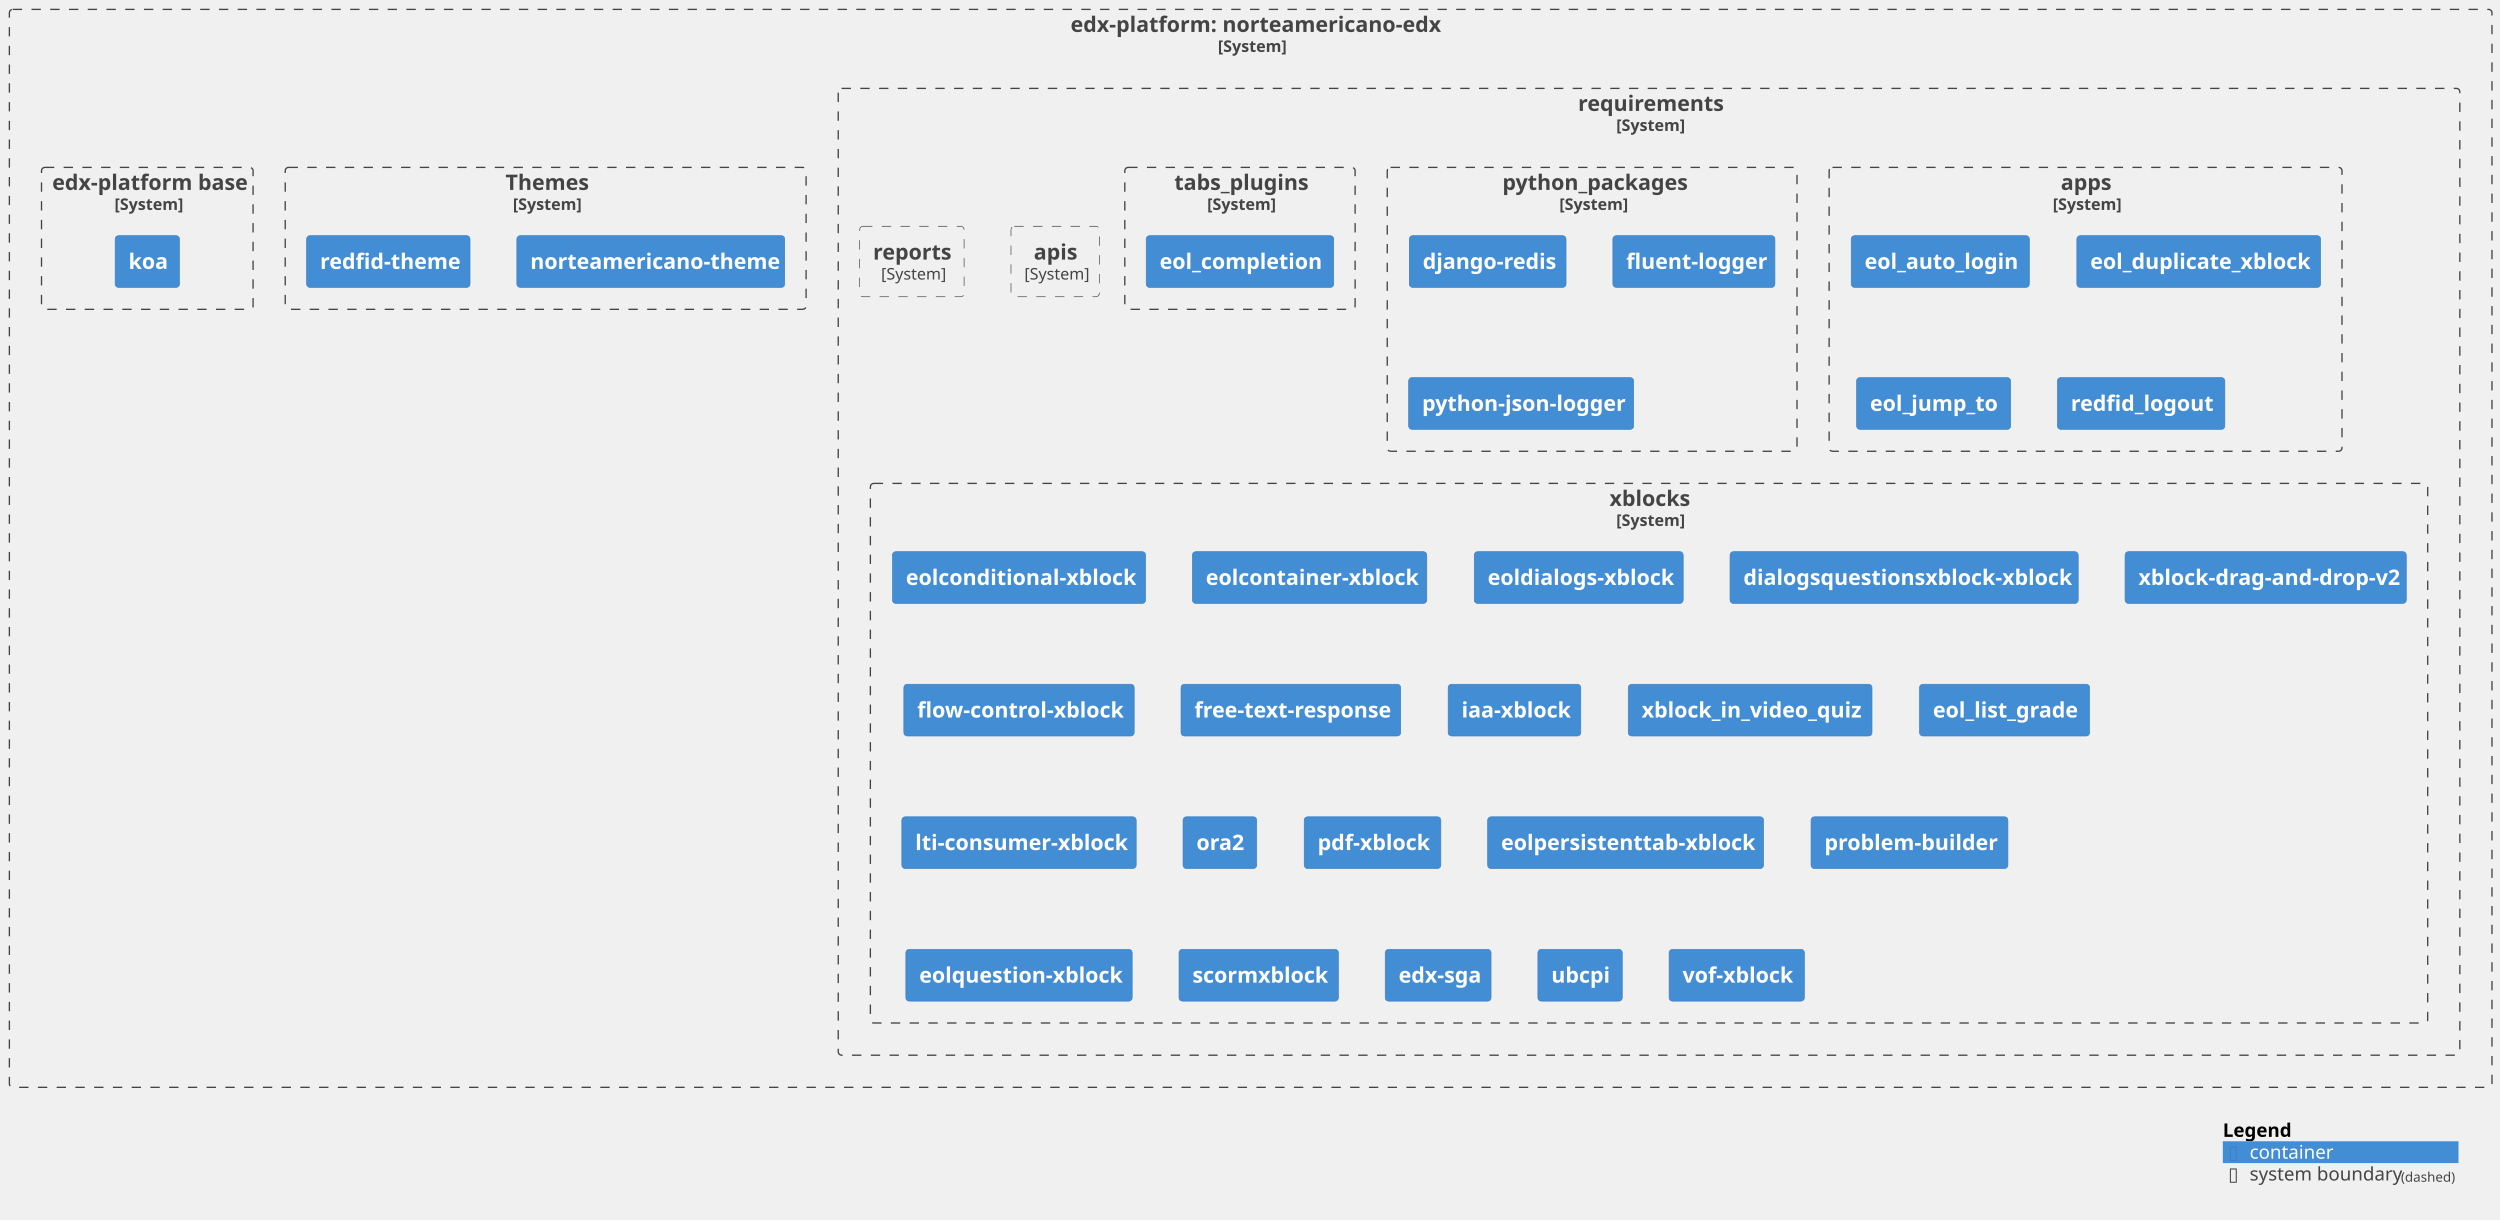
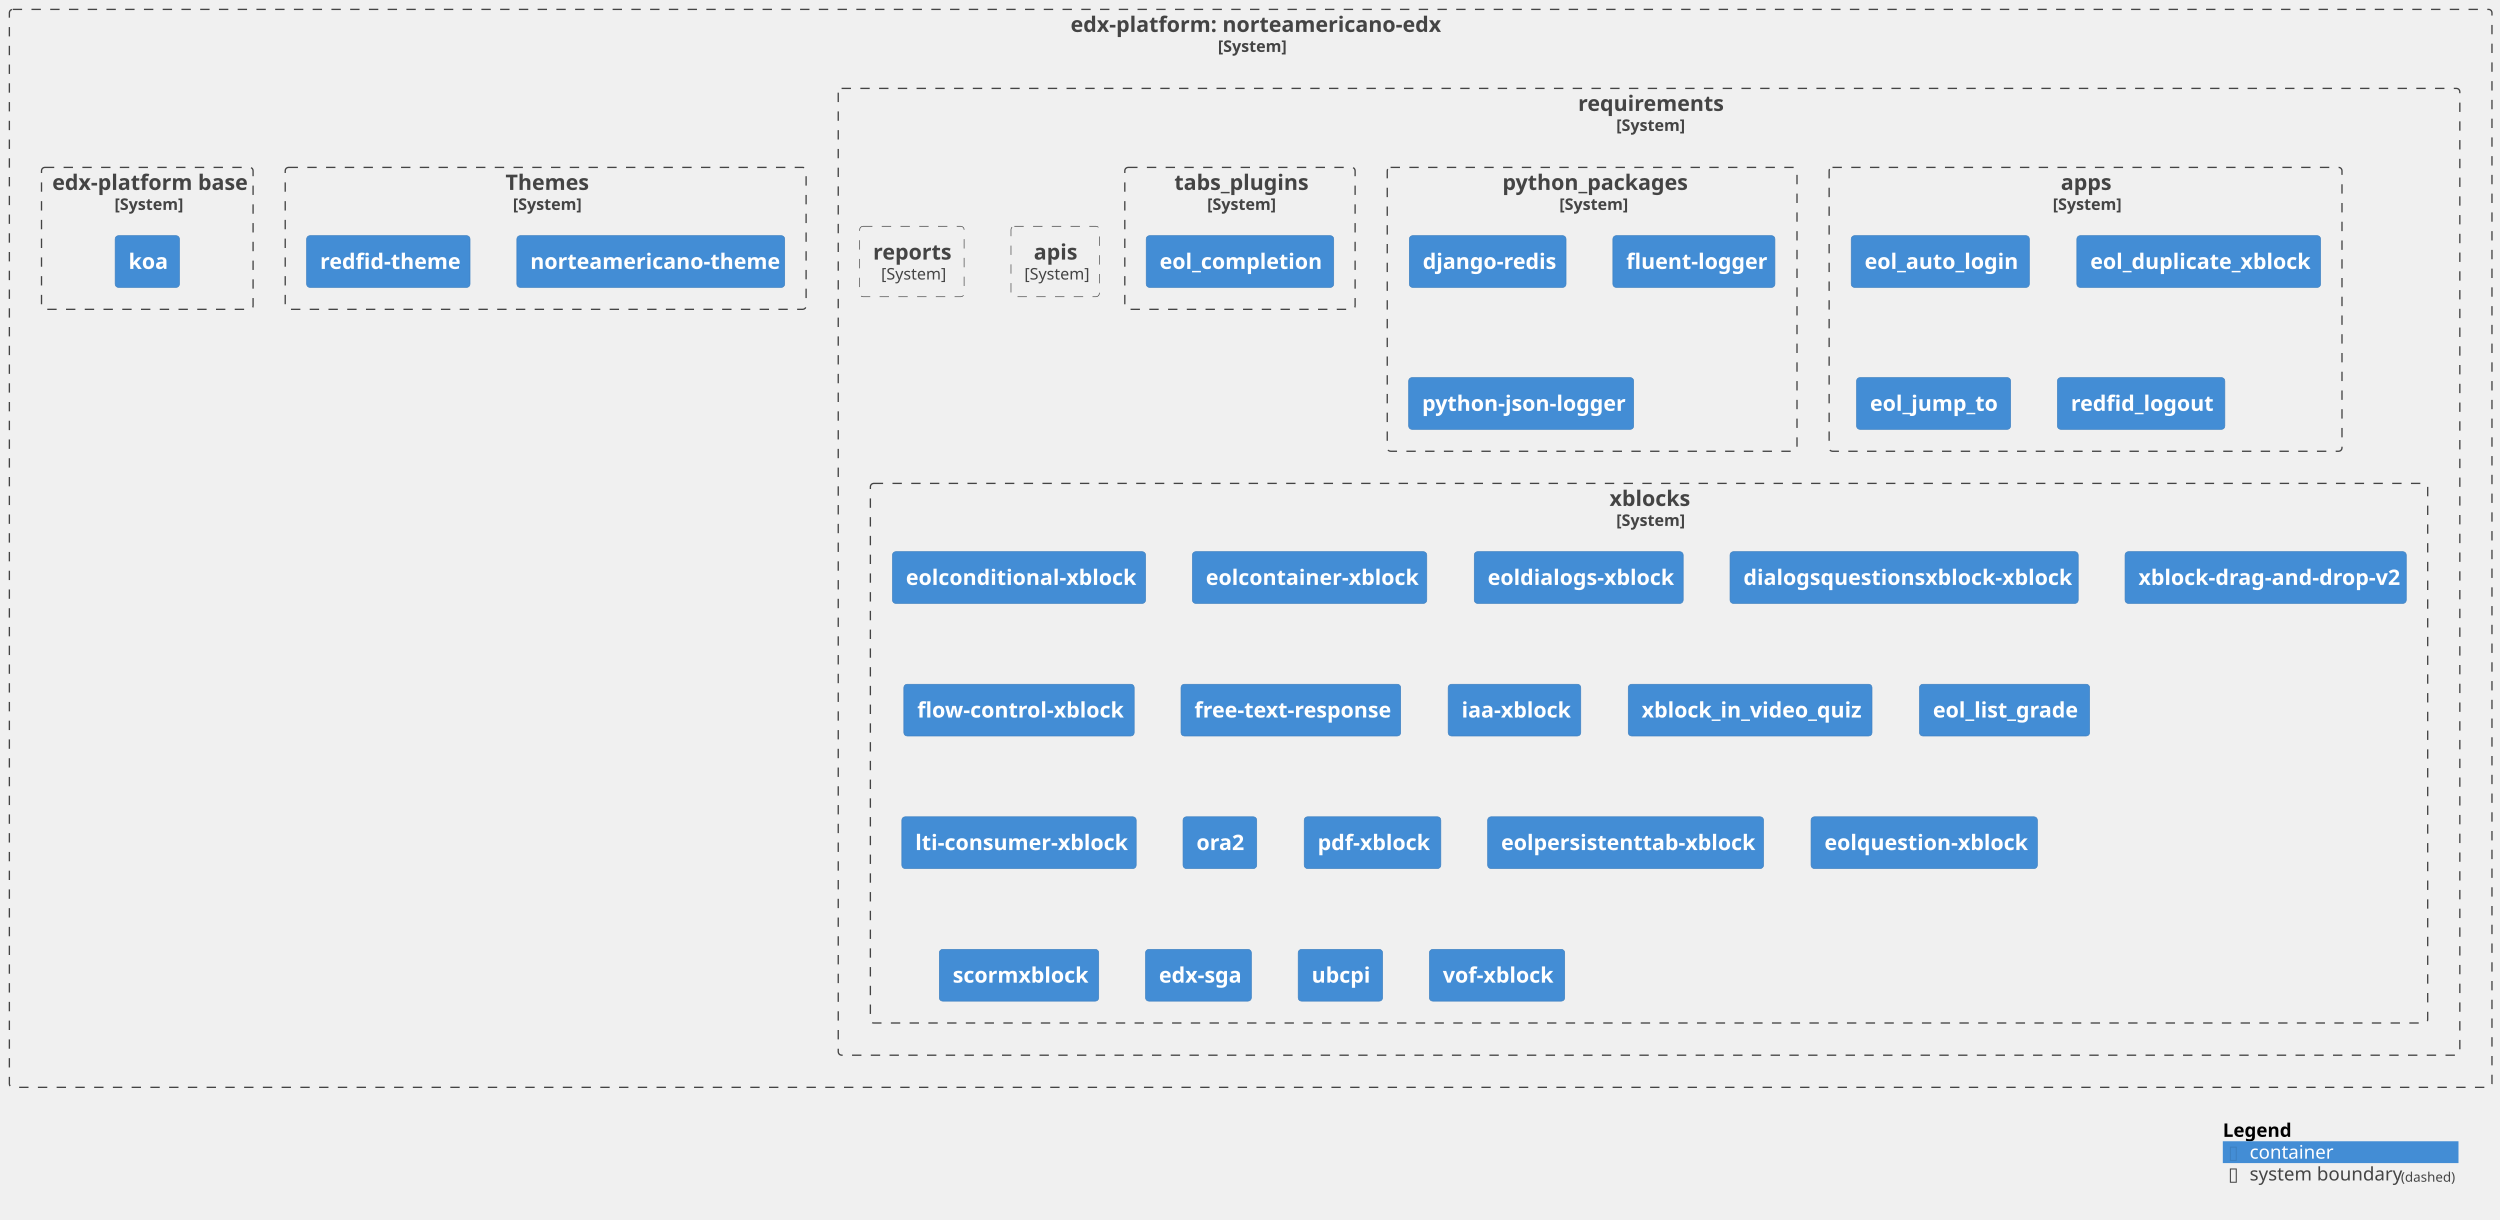
<svg xmlns="http://www.w3.org/2000/svg" xmlns:xlink="http://www.w3.org/1999/xlink" contentStyleType="text/css" height="911px" preserveAspectRatio="none" style="width:1867px;height:911px;background:#FFFFFF;" version="1.1" viewBox="0 0 1867 911" width="1867px" zoomAndPan="magnify">
  <defs />
  <g>
    <g id="cluster_c1">
      <a href="https://github.com/eol-virtuallabx/norteamericano-edx" target="foo" title="https://github.com/eol-virtuallabx/norteamericano-edx" xlink:actuate="onRequest" xlink:href="https://github.com/eol-virtuallabx/norteamericano-edx" xlink:show="new" xlink:title="https://github.com/eol-virtuallabx/norteamericano-edx" xlink:type="simple">
        <rect fill="none" height="805" rx="2.5" ry="2.5" style="stroke:#444444;stroke-width:1.0;stroke-dasharray:7.0,7.0;" width="1854" x="7" y="7" />
        <text fill="#444444" font-family="sans-serif" font-size="16" font-weight="bold" lengthAdjust="spacing" textLength="269" x="799.5" y="23.852">edx-platform: norteamericano-edx</text>
        <text fill="#444444" font-family="sans-serif" font-size="12" font-weight="bold" lengthAdjust="spacing" textLength="49" x="909.5" y="38.764">[System]</text>
      </a>
    </g>
    <g id="cluster_c2">
      <a href="https://github.com/eol-virtuallabx/norteamericano-edx/blob/master/requirements/" target="foo" title="https://github.com/eol-virtuallabx/norteamericano-edx/blob/master/requirements/" xlink:actuate="onRequest" xlink:href="https://github.com/eol-virtuallabx/norteamericano-edx/blob/master/requirements/" xlink:show="new" xlink:title="https://github.com/eol-virtuallabx/norteamericano-edx/blob/master/requirements/" xlink:type="simple">
        <rect fill="none" height="722" rx="2.5" ry="2.5" style="stroke:#444444;stroke-width:1.0;stroke-dasharray:7.0,7.0;" width="1211" x="626" y="66" />
        <text fill="#444444" font-family="sans-serif" font-size="16" font-weight="bold" lengthAdjust="spacing" textLength="106" x="1178.5" y="82.852">requirements</text>
        <text fill="#444444" font-family="sans-serif" font-size="12" font-weight="bold" lengthAdjust="spacing" textLength="49" x="1207" y="97.764">[System]</text>
      </a>
    </g>
    <g id="cluster_apps">
      <a href="https://github.com/eol-virtuallabx/norteamericano-edx/blob/master/requirements/apps.txt" target="foo" title="https://github.com/eol-virtuallabx/norteamericano-edx/blob/master/requirements/apps.txt" xlink:actuate="onRequest" xlink:href="https://github.com/eol-virtuallabx/norteamericano-edx/blob/master/requirements/apps.txt" xlink:show="new" xlink:title="https://github.com/eol-virtuallabx/norteamericano-edx/blob/master/requirements/apps.txt" xlink:type="simple">
        <rect fill="none" height="212" rx="2.5" ry="2.5" style="stroke:#444444;stroke-width:1.0;stroke-dasharray:7.0,7.0;" width="383" x="1366" y="125" />
        <text fill="#444444" font-family="sans-serif" font-size="16" font-weight="bold" lengthAdjust="spacing" textLength="37" x="1539" y="141.852">apps</text>
        <text fill="#444444" font-family="sans-serif" font-size="12" font-weight="bold" lengthAdjust="spacing" textLength="49" x="1533" y="156.764">[System]</text>
      </a>
    </g>
    <g id="cluster_python_packages">
      <a href="https://github.com/eol-virtuallabx/norteamericano-edx/blob/master/requirements/python_packages.txt" target="foo" title="https://github.com/eol-virtuallabx/norteamericano-edx/blob/master/requirements/python_packages.txt" xlink:actuate="onRequest" xlink:href="https://github.com/eol-virtuallabx/norteamericano-edx/blob/master/requirements/python_packages.txt" xlink:show="new" xlink:title="https://github.com/eol-virtuallabx/norteamericano-edx/blob/master/requirements/python_packages.txt" xlink:type="simple">
        <rect fill="none" height="212" rx="2.5" ry="2.5" style="stroke:#444444;stroke-width:1.0;stroke-dasharray:7.0,7.0;" width="306" x="1036" y="125" />
        <text fill="#444444" font-family="sans-serif" font-size="16" font-weight="bold" lengthAdjust="spacing" textLength="134" x="1122" y="141.852">python_packages</text>
        <text fill="#444444" font-family="sans-serif" font-size="12" font-weight="bold" lengthAdjust="spacing" textLength="49" x="1164.5" y="156.764">[System]</text>
      </a>
    </g>
    <g id="cluster_tabs_plugins">
      <a href="https://github.com/eol-virtuallabx/norteamericano-edx/blob/master/requirements/tabs_plugins.txt" target="foo" title="https://github.com/eol-virtuallabx/norteamericano-edx/blob/master/requirements/tabs_plugins.txt" xlink:actuate="onRequest" xlink:href="https://github.com/eol-virtuallabx/norteamericano-edx/blob/master/requirements/tabs_plugins.txt" xlink:show="new" xlink:title="https://github.com/eol-virtuallabx/norteamericano-edx/blob/master/requirements/tabs_plugins.txt" xlink:type="simple">
        <rect fill="none" height="106" rx="2.5" ry="2.5" style="stroke:#444444;stroke-width:1.0;stroke-dasharray:7.0,7.0;" width="172" x="840" y="125" />
        <text fill="#444444" font-family="sans-serif" font-size="16" font-weight="bold" lengthAdjust="spacing" textLength="98" x="877" y="141.852">tabs_plugins</text>
        <text fill="#444444" font-family="sans-serif" font-size="12" font-weight="bold" lengthAdjust="spacing" textLength="49" x="901.5" y="156.764">[System]</text>
      </a>
    </g>
    <g id="cluster_xblocks">
      <a href="https://github.com/eol-virtuallabx/norteamericano-edx/blob/master/requirements/xblocks.txt" target="foo" title="https://github.com/eol-virtuallabx/norteamericano-edx/blob/master/requirements/xblocks.txt" xlink:actuate="onRequest" xlink:href="https://github.com/eol-virtuallabx/norteamericano-edx/blob/master/requirements/xblocks.txt" xlink:show="new" xlink:title="https://github.com/eol-virtuallabx/norteamericano-edx/blob/master/requirements/xblocks.txt" xlink:type="simple">
        <rect fill="none" height="403" rx="2.5" ry="2.5" style="stroke:#444444;stroke-width:1.0;stroke-dasharray:7.0,7.0;" width="1163" x="650" y="361" />
        <text fill="#444444" font-family="sans-serif" font-size="16" font-weight="bold" lengthAdjust="spacing" textLength="59" x="1202" y="377.852">xblocks</text>
        <text fill="#444444" font-family="sans-serif" font-size="12" font-weight="bold" lengthAdjust="spacing" textLength="49" x="1207" y="392.764">[System]</text>
      </a>
    </g>
    <g id="cluster_theme">
      <a href="https://github.com/eol-virtuallabx/norteamericano-edx/blob/master/themes/" target="foo" title="https://github.com/eol-virtuallabx/norteamericano-edx/blob/master/themes/" xlink:actuate="onRequest" xlink:href="https://github.com/eol-virtuallabx/norteamericano-edx/blob/master/themes/" xlink:show="new" xlink:title="https://github.com/eol-virtuallabx/norteamericano-edx/blob/master/themes/" xlink:type="simple">
        <rect fill="none" height="106" rx="2.5" ry="2.5" style="stroke:#444444;stroke-width:1.0;stroke-dasharray:7.0,7.0;" width="389" x="213" y="125" />
        <text fill="#444444" font-family="sans-serif" font-size="16" font-weight="bold" lengthAdjust="spacing" textLength="60" x="377.5" y="141.852">Themes</text>
        <text fill="#444444" font-family="sans-serif" font-size="12" font-weight="bold" lengthAdjust="spacing" textLength="49" x="383" y="156.764">[System]</text>
      </a>
    </g>
    <g id="cluster_dockerfile">
      <a href="https://github.com/eol-virtuallabx/norteamericano-edx/blob/master/Dockerfile" target="foo" title="https://github.com/eol-virtuallabx/norteamericano-edx/blob/master/Dockerfile" xlink:actuate="onRequest" xlink:href="https://github.com/eol-virtuallabx/norteamericano-edx/blob/master/Dockerfile" xlink:show="new" xlink:title="https://github.com/eol-virtuallabx/norteamericano-edx/blob/master/Dockerfile" xlink:type="simple">
        <rect fill="none" height="106" rx="2.5" ry="2.5" style="stroke:#444444;stroke-width:1.0;stroke-dasharray:7.0,7.0;" width="158" x="31" y="125" />
        <text fill="#444444" font-family="sans-serif" font-size="16" font-weight="bold" lengthAdjust="spacing" textLength="142" x="39" y="141.852">edx-platform base</text>
        <text fill="#444444" font-family="sans-serif" font-size="12" font-weight="bold" lengthAdjust="spacing" textLength="49" x="85.5" y="156.764">[System]</text>
      </a>
    </g>
    <g id="elem_apis">
      <a href="https://github.com/eol-virtuallabx/norteamericano-edx/blob/master/requirements/apis.txt" target="foo" title="https://github.com/eol-virtuallabx/norteamericano-edx/blob/master/requirements/apis.txt" xlink:actuate="onRequest" xlink:href="https://github.com/eol-virtuallabx/norteamericano-edx/blob/master/requirements/apis.txt" xlink:show="new" xlink:title="https://github.com/eol-virtuallabx/norteamericano-edx/blob/master/requirements/apis.txt" xlink:type="simple">
        <rect fill="none" height="52.594" rx="2.5" ry="2.5" style="stroke:#444444;stroke-width:0.5;stroke-dasharray:7.0,7.0;" width="66" x="755" y="169" />
        <text fill="#444444" font-family="sans-serif" font-size="16" font-weight="bold" lengthAdjust="spacing" textLength="32" x="772" y="193.852">apis</text>
        <text fill="#444444" font-family="sans-serif" font-size="12" lengthAdjust="spacing" textLength="46" x="765" y="208.764">[System]</text>
      </a>
    </g>
    <g id="elem_apps1">
      <a href="https://github.com/eol-uchile/eol_auto_login" target="foo" title="https://github.com/eol-uchile/eol_auto_login" xlink:actuate="onRequest" xlink:href="https://github.com/eol-uchile/eol_auto_login" xlink:show="new" xlink:title="https://github.com/eol-uchile/eol_auto_login" xlink:type="simple">
        <rect fill="#438DD5" height="38.625" rx="2.5" ry="2.5" style="stroke:#3C7FC0;stroke-width:0.5;" width="133" x="1382.5" y="176" />
        <text fill="#FFFFFF" font-family="sans-serif" font-size="16" font-weight="bold" lengthAdjust="spacing" textLength="113" x="1392.5" y="200.852">eol_auto_login</text>
      </a>
    </g>
    <g id="elem_apps2">
      <a href="https://github.com/eol-uchile/eol_duplicate_xblock" target="foo" title="https://github.com/eol-uchile/eol_duplicate_xblock" xlink:actuate="onRequest" xlink:href="https://github.com/eol-uchile/eol_duplicate_xblock" xlink:show="new" xlink:title="https://github.com/eol-uchile/eol_duplicate_xblock" xlink:type="simple">
        <rect fill="#438DD5" height="38.625" rx="2.5" ry="2.5" style="stroke:#3C7FC0;stroke-width:0.5;" width="182" x="1551" y="176" />
        <text fill="#FFFFFF" font-family="sans-serif" font-size="16" font-weight="bold" lengthAdjust="spacing" textLength="162" x="1561" y="200.852">eol_duplicate_xblock</text>
      </a>
    </g>
    <g id="elem_apps3">
      <a href="https://github.com/eol-uchile/eol_jump_to" target="foo" title="https://github.com/eol-uchile/eol_jump_to" xlink:actuate="onRequest" xlink:href="https://github.com/eol-uchile/eol_jump_to" xlink:show="new" xlink:title="https://github.com/eol-uchile/eol_jump_to" xlink:type="simple">
        <rect fill="#438DD5" height="38.625" rx="2.5" ry="2.5" style="stroke:#3C7FC0;stroke-width:0.5;" width="115" x="1386.5" y="282" />
        <text fill="#FFFFFF" font-family="sans-serif" font-size="16" font-weight="bold" lengthAdjust="spacing" textLength="95" x="1396.5" y="306.852">eol_jump_to</text>
      </a>
    </g>
    <g id="elem_apps4">
      <a href="https://github.com/eol-uchile/redfid_logout" target="foo" title="https://github.com/eol-uchile/redfid_logout" xlink:actuate="onRequest" xlink:href="https://github.com/eol-uchile/redfid_logout" xlink:show="new" xlink:title="https://github.com/eol-uchile/redfid_logout" xlink:type="simple">
        <rect fill="#438DD5" height="38.625" rx="2.5" ry="2.5" style="stroke:#3C7FC0;stroke-width:0.5;" width="125" x="1536.5" y="282" />
        <text fill="#FFFFFF" font-family="sans-serif" font-size="16" font-weight="bold" lengthAdjust="spacing" textLength="105" x="1546.5" y="306.852">redfid_logout</text>
      </a>
    </g>
    <g id="elem_python_packages1">
      <rect fill="#438DD5" height="38.625" rx="2.5" ry="2.5" style="stroke:#3C7FC0;stroke-width:0.5;" width="117" x="1052.5" y="176" />
      <text fill="#FFFFFF" font-family="sans-serif" font-size="16" font-weight="bold" lengthAdjust="spacing" textLength="97" x="1062.5" y="200.852">django-redis</text>
    </g>
    <g id="elem_python_packages2">
      <rect fill="#438DD5" height="38.625" rx="2.5" ry="2.5" style="stroke:#3C7FC0;stroke-width:0.5;" width="121" x="1204.5" y="176" />
      <text fill="#FFFFFF" font-family="sans-serif" font-size="16" font-weight="bold" lengthAdjust="spacing" textLength="101" x="1214.5" y="200.852">fluent-logger</text>
    </g>
    <g id="elem_python_packages3">
      <rect fill="#438DD5" height="38.625" rx="2.5" ry="2.5" style="stroke:#3C7FC0;stroke-width:0.5;" width="168" x="1052" y="282" />
      <text fill="#FFFFFF" font-family="sans-serif" font-size="16" font-weight="bold" lengthAdjust="spacing" textLength="148" x="1062" y="306.852">python-json-logger</text>
    </g>
    <g id="elem_reports">
      <a href="https://github.com/eol-virtuallabx/norteamericano-edx/blob/master/requirements/reports.txt" target="foo" title="https://github.com/eol-virtuallabx/norteamericano-edx/blob/master/requirements/reports.txt" xlink:actuate="onRequest" xlink:href="https://github.com/eol-virtuallabx/norteamericano-edx/blob/master/requirements/reports.txt" xlink:show="new" xlink:title="https://github.com/eol-virtuallabx/norteamericano-edx/blob/master/requirements/reports.txt" xlink:type="simple">
        <rect fill="none" height="52.594" rx="2.5" ry="2.5" style="stroke:#444444;stroke-width:0.5;stroke-dasharray:7.0,7.0;" width="78" x="642" y="169" />
        <text fill="#444444" font-family="sans-serif" font-size="16" font-weight="bold" lengthAdjust="spacing" textLength="58" x="652" y="193.852">reports</text>
        <text fill="#444444" font-family="sans-serif" font-size="12" lengthAdjust="spacing" textLength="46" x="658" y="208.764">[System]</text>
      </a>
    </g>
    <g id="elem_tabs_plugins1">
      <a href="https://github.com/eol-uchile/eol_completion" target="foo" title="https://github.com/eol-uchile/eol_completion" xlink:actuate="onRequest" xlink:href="https://github.com/eol-uchile/eol_completion" xlink:show="new" xlink:title="https://github.com/eol-uchile/eol_completion" xlink:type="simple">
        <rect fill="#438DD5" height="38.625" rx="2.5" ry="2.5" style="stroke:#3C7FC0;stroke-width:0.5;" width="140" x="856" y="176" />
        <text fill="#FFFFFF" font-family="sans-serif" font-size="16" font-weight="bold" lengthAdjust="spacing" textLength="120" x="866" y="200.852">eol_completion</text>
      </a>
    </g>
    <g id="elem_xblocks1">
      <a href="https://github.com/eol-uchile/eol-conditional-xblock.git" target="foo" title="https://github.com/eol-uchile/eol-conditional-xblock.git" xlink:actuate="onRequest" xlink:href="https://github.com/eol-uchile/eol-conditional-xblock.git" xlink:show="new" xlink:title="https://github.com/eol-uchile/eol-conditional-xblock.git" xlink:type="simple">
        <rect fill="#438DD5" height="38.625" rx="2.5" ry="2.5" style="stroke:#3C7FC0;stroke-width:0.5;" width="189" x="666.5" y="412" />
        <text fill="#FFFFFF" font-family="sans-serif" font-size="16" font-weight="bold" lengthAdjust="spacing" textLength="169" x="676.5" y="436.852">eolconditional-xblock</text>
      </a>
    </g>
    <g id="elem_xblocks2">
      <a href="https://github.com/eol-uchile/eol-container-xblock.git" target="foo" title="https://github.com/eol-uchile/eol-container-xblock.git" xlink:actuate="onRequest" xlink:href="https://github.com/eol-uchile/eol-container-xblock.git" xlink:show="new" xlink:title="https://github.com/eol-uchile/eol-container-xblock.git" xlink:type="simple">
        <rect fill="#438DD5" height="38.625" rx="2.5" ry="2.5" style="stroke:#3C7FC0;stroke-width:0.5;" width="175" x="890.5" y="412" />
        <text fill="#FFFFFF" font-family="sans-serif" font-size="16" font-weight="bold" lengthAdjust="spacing" textLength="155" x="900.5" y="436.852">eolcontainer-xblock</text>
      </a>
    </g>
    <g id="elem_xblocks3">
      <a href="https://github.com/eol-uchile/eol-dialogs-xblock.git" target="foo" title="https://github.com/eol-uchile/eol-dialogs-xblock.git" xlink:actuate="onRequest" xlink:href="https://github.com/eol-uchile/eol-dialogs-xblock.git" xlink:show="new" xlink:title="https://github.com/eol-uchile/eol-dialogs-xblock.git" xlink:type="simple">
        <rect fill="#438DD5" height="38.625" rx="2.5" ry="2.5" style="stroke:#3C7FC0;stroke-width:0.5;" width="156" x="1101" y="412" />
        <text fill="#FFFFFF" font-family="sans-serif" font-size="16" font-weight="bold" lengthAdjust="spacing" textLength="136" x="1111" y="436.852">eoldialogs-xblock</text>
      </a>
    </g>
    <g id="elem_xblocks4">
      <a href="https://github.com/eol-uchile/eol-dialogs-question-xblock" target="foo" title="https://github.com/eol-uchile/eol-dialogs-question-xblock" xlink:actuate="onRequest" xlink:href="https://github.com/eol-uchile/eol-dialogs-question-xblock" xlink:show="new" xlink:title="https://github.com/eol-uchile/eol-dialogs-question-xblock" xlink:type="simple">
        <rect fill="#438DD5" height="38.625" rx="2.5" ry="2.5" style="stroke:#3C7FC0;stroke-width:0.5;" width="260" x="1292" y="412" />
        <text fill="#FFFFFF" font-family="sans-serif" font-size="16" font-weight="bold" lengthAdjust="spacing" textLength="240" x="1302" y="436.852">dialogsquestionsxblock-xblock</text>
      </a>
    </g>
    <g id="elem_xblocks5">
      <a href="https://github.com/eol-uchile/xblock-drag-and-drop-v2" target="foo" title="https://github.com/eol-uchile/xblock-drag-and-drop-v2" xlink:actuate="onRequest" xlink:href="https://github.com/eol-uchile/xblock-drag-and-drop-v2" xlink:show="new" xlink:title="https://github.com/eol-uchile/xblock-drag-and-drop-v2" xlink:type="simple">
        <rect fill="#438DD5" height="38.625" rx="2.5" ry="2.5" style="stroke:#3C7FC0;stroke-width:0.5;" width="210" x="1587" y="412" />
        <text fill="#FFFFFF" font-family="sans-serif" font-size="16" font-weight="bold" lengthAdjust="spacing" textLength="190" x="1597" y="436.852">xblock-drag-and-drop-v2</text>
      </a>
    </g>
    <g id="elem_xblocks6">
      <a href="https://github.com/eol-uchile/flow-control-xblock" target="foo" title="https://github.com/eol-uchile/flow-control-xblock" xlink:actuate="onRequest" xlink:href="https://github.com/eol-uchile/flow-control-xblock" xlink:show="new" xlink:title="https://github.com/eol-uchile/flow-control-xblock" xlink:type="simple">
        <rect fill="#438DD5" height="38.625" rx="2.5" ry="2.5" style="stroke:#3C7FC0;stroke-width:0.5;" width="172" x="675" y="511" />
        <text fill="#FFFFFF" font-family="sans-serif" font-size="16" font-weight="bold" lengthAdjust="spacing" textLength="152" x="685" y="535.852">flow-control-xblock</text>
      </a>
    </g>
    <g id="elem_xblocks7">
      <a href="https://github.com/eol-uchile/free-text-response" target="foo" title="https://github.com/eol-uchile/free-text-response" xlink:actuate="onRequest" xlink:href="https://github.com/eol-uchile/free-text-response" xlink:show="new" xlink:title="https://github.com/eol-uchile/free-text-response" xlink:type="simple">
        <rect fill="#438DD5" height="38.625" rx="2.5" ry="2.5" style="stroke:#3C7FC0;stroke-width:0.5;" width="164" x="882" y="511" />
        <text fill="#FFFFFF" font-family="sans-serif" font-size="16" font-weight="bold" lengthAdjust="spacing" textLength="144" x="892" y="535.852">free-text-response</text>
      </a>
    </g>
    <g id="elem_xblocks8">
      <a href="https://github.com/eol-uchile/iaa-xblock" target="foo" title="https://github.com/eol-uchile/iaa-xblock" xlink:actuate="onRequest" xlink:href="https://github.com/eol-uchile/iaa-xblock" xlink:show="new" xlink:title="https://github.com/eol-uchile/iaa-xblock" xlink:type="simple">
        <rect fill="#438DD5" height="38.625" rx="2.5" ry="2.5" style="stroke:#3C7FC0;stroke-width:0.5;" width="99" x="1081.5" y="511" />
        <text fill="#FFFFFF" font-family="sans-serif" font-size="16" font-weight="bold" lengthAdjust="spacing" textLength="79" x="1091.5" y="535.852">iaa-xblock</text>
      </a>
    </g>
    <g id="elem_xblocks9">
      <a href="https://github.com/eol-uchile/xblock-in-video-quiz" target="foo" title="https://github.com/eol-uchile/xblock-in-video-quiz" xlink:actuate="onRequest" xlink:href="https://github.com/eol-uchile/xblock-in-video-quiz" xlink:show="new" xlink:title="https://github.com/eol-uchile/xblock-in-video-quiz" xlink:type="simple">
        <rect fill="#438DD5" height="38.625" rx="2.5" ry="2.5" style="stroke:#3C7FC0;stroke-width:0.5;" width="182" x="1216" y="511" />
        <text fill="#FFFFFF" font-family="sans-serif" font-size="16" font-weight="bold" lengthAdjust="spacing" textLength="162" x="1226" y="535.852">xblock_in_video_quiz</text>
      </a>
    </g>
    <g id="elem_xblocks10">
      <a href="https://github.com/eol-uchile/eol_list_grade" target="foo" title="https://github.com/eol-uchile/eol_list_grade" xlink:actuate="onRequest" xlink:href="https://github.com/eol-uchile/eol_list_grade" xlink:show="new" xlink:title="https://github.com/eol-uchile/eol_list_grade" xlink:type="simple">
        <rect fill="#438DD5" height="38.625" rx="2.5" ry="2.5" style="stroke:#3C7FC0;stroke-width:0.5;" width="127" x="1433.5" y="511" />
        <text fill="#FFFFFF" font-family="sans-serif" font-size="16" font-weight="bold" lengthAdjust="spacing" textLength="107" x="1443.5" y="535.852">eol_list_grade</text>
      </a>
    </g>
    <g id="elem_xblocks11">
      <a href="https://github.com/eol-uchile/xblock-lti-consumer" target="foo" title="https://github.com/eol-uchile/xblock-lti-consumer" xlink:actuate="onRequest" xlink:href="https://github.com/eol-uchile/xblock-lti-consumer" xlink:show="new" xlink:title="https://github.com/eol-uchile/xblock-lti-consumer" xlink:type="simple">
        <rect fill="#438DD5" height="38.625" rx="2.5" ry="2.5" style="stroke:#3C7FC0;stroke-width:0.5;" width="175" x="673.5" y="610" />
        <text fill="#FFFFFF" font-family="sans-serif" font-size="16" font-weight="bold" lengthAdjust="spacing" textLength="155" x="683.5" y="634.852">lti-consumer-xblock</text>
      </a>
    </g>
    <g id="elem_xblocks12">
      <a href="https://github.com/eol-uchile/edx-ora2.git" target="foo" title="https://github.com/eol-uchile/edx-ora2.git" xlink:actuate="onRequest" xlink:href="https://github.com/eol-uchile/edx-ora2.git" xlink:show="new" xlink:title="https://github.com/eol-uchile/edx-ora2.git" xlink:type="simple">
        <rect fill="#438DD5" height="38.625" rx="2.5" ry="2.5" style="stroke:#3C7FC0;stroke-width:0.5;" width="55" x="883.5" y="610" />
        <text fill="#FFFFFF" font-family="sans-serif" font-size="16" font-weight="bold" lengthAdjust="spacing" textLength="35" x="893.5" y="634.852">ora2</text>
      </a>
    </g>
    <g id="elem_xblocks13">
      <a href="https://github.com/eol-uchile/pdfXBlock" target="foo" title="https://github.com/eol-uchile/pdfXBlock" xlink:actuate="onRequest" xlink:href="https://github.com/eol-uchile/pdfXBlock" xlink:show="new" xlink:title="https://github.com/eol-uchile/pdfXBlock" xlink:type="simple">
        <rect fill="#438DD5" height="38.625" rx="2.5" ry="2.5" style="stroke:#3C7FC0;stroke-width:0.5;" width="102" x="974" y="610" />
        <text fill="#FFFFFF" font-family="sans-serif" font-size="16" font-weight="bold" lengthAdjust="spacing" textLength="82" x="984" y="634.852">pdf-xblock</text>
      </a>
    </g>
    <g id="elem_xblocks14">
      <a href="https://github.com/eol-uchile/eol-persistent-tab-xblock" target="foo" title="https://github.com/eol-uchile/eol-persistent-tab-xblock" xlink:actuate="onRequest" xlink:href="https://github.com/eol-uchile/eol-persistent-tab-xblock" xlink:show="new" xlink:title="https://github.com/eol-uchile/eol-persistent-tab-xblock" xlink:type="simple">
        <rect fill="#438DD5" height="38.625" rx="2.5" ry="2.5" style="stroke:#3C7FC0;stroke-width:0.5;" width="206" x="1111" y="610" />
        <text fill="#FFFFFF" font-family="sans-serif" font-size="16" font-weight="bold" lengthAdjust="spacing" textLength="186" x="1121" y="634.852">eolpersistenttab-xblock</text>
      </a>
    </g>
    <g id="elem_xblocks15">
-       <a href="https://github.com/eol-uchile/problem-builder" target="foo" title="https://github.com/eol-uchile/problem-builder" xlink:actuate="onRequest" xlink:href="https://github.com/eol-uchile/problem-builder" xlink:show="new" xlink:title="https://github.com/eol-uchile/problem-builder" xlink:type="simple">
-         <rect fill="#438DD5" height="38.625" rx="2.5" ry="2.5" style="stroke:#3C7FC0;stroke-width:0.5;" width="147" x="1352.5" y="610" />
-         <text fill="#FFFFFF" font-family="sans-serif" font-size="16" font-weight="bold" lengthAdjust="spacing" textLength="127" x="1362.5" y="634.852">problem-builder</text>
+       <a href="https://github.com/eol-uchile/eol-question-xblock.git" target="foo" title="https://github.com/eol-uchile/eol-question-xblock.git" xlink:actuate="onRequest" xlink:href="https://github.com/eol-uchile/eol-question-xblock.git" xlink:show="new" xlink:title="https://github.com/eol-uchile/eol-question-xblock.git" xlink:type="simple">
+         <rect fill="#438DD5" height="38.625" rx="2.5" ry="2.5" style="stroke:#3C7FC0;stroke-width:0.5;" width="169" x="1352.5" y="610" />
+         <text fill="#FFFFFF" font-family="sans-serif" font-size="16" font-weight="bold" lengthAdjust="spacing" textLength="149" x="1362.5" y="634.852">eolquestion-xblock</text>
      </a>
    </g>
    <g id="elem_xblocks16">
-       <a href="https://github.com/eol-uchile/eol-question-xblock.git" target="foo" title="https://github.com/eol-uchile/eol-question-xblock.git" xlink:actuate="onRequest" xlink:href="https://github.com/eol-uchile/eol-question-xblock.git" xlink:show="new" xlink:title="https://github.com/eol-uchile/eol-question-xblock.git" xlink:type="simple">
-         <rect fill="#438DD5" height="38.625" rx="2.5" ry="2.5" style="stroke:#3C7FC0;stroke-width:0.5;" width="169" x="676.5" y="709" />
-         <text fill="#FFFFFF" font-family="sans-serif" font-size="16" font-weight="bold" lengthAdjust="spacing" textLength="149" x="686.5" y="733.852">eolquestion-xblock</text>
+       <a href="https://github.com/eol-uchile/edx_xblock_scorm" target="foo" title="https://github.com/eol-uchile/edx_xblock_scorm" xlink:actuate="onRequest" xlink:href="https://github.com/eol-uchile/edx_xblock_scorm" xlink:show="new" xlink:title="https://github.com/eol-uchile/edx_xblock_scorm" xlink:type="simple">
+         <rect fill="#438DD5" height="38.625" rx="2.5" ry="2.5" style="stroke:#3C7FC0;stroke-width:0.5;" width="119" x="701.5" y="709" />
+         <text fill="#FFFFFF" font-family="sans-serif" font-size="16" font-weight="bold" lengthAdjust="spacing" textLength="99" x="711.5" y="733.852">scormxblock</text>
      </a>
    </g>
    <g id="elem_xblocks17">
-       <a href="https://github.com/eol-uchile/edx_xblock_scorm" target="foo" title="https://github.com/eol-uchile/edx_xblock_scorm" xlink:actuate="onRequest" xlink:href="https://github.com/eol-uchile/edx_xblock_scorm" xlink:show="new" xlink:title="https://github.com/eol-uchile/edx_xblock_scorm" xlink:type="simple">
-         <rect fill="#438DD5" height="38.625" rx="2.5" ry="2.5" style="stroke:#3C7FC0;stroke-width:0.5;" width="119" x="880.5" y="709" />
-         <text fill="#FFFFFF" font-family="sans-serif" font-size="16" font-weight="bold" lengthAdjust="spacing" textLength="99" x="890.5" y="733.852">scormxblock</text>
+       <a href="https://github.com/eol-uchile/edx-sga" target="foo" title="https://github.com/eol-uchile/edx-sga" xlink:actuate="onRequest" xlink:href="https://github.com/eol-uchile/edx-sga" xlink:show="new" xlink:title="https://github.com/eol-uchile/edx-sga" xlink:type="simple">
+         <rect fill="#438DD5" height="38.625" rx="2.5" ry="2.5" style="stroke:#3C7FC0;stroke-width:0.5;" width="79" x="855.5" y="709" />
+         <text fill="#FFFFFF" font-family="sans-serif" font-size="16" font-weight="bold" lengthAdjust="spacing" textLength="59" x="865.5" y="733.852">edx-sga</text>
      </a>
    </g>
    <g id="elem_xblocks18">
-       <a href="https://github.com/eol-uchile/edx-sga" target="foo" title="https://github.com/eol-uchile/edx-sga" xlink:actuate="onRequest" xlink:href="https://github.com/eol-uchile/edx-sga" xlink:show="new" xlink:title="https://github.com/eol-uchile/edx-sga" xlink:type="simple">
-         <rect fill="#438DD5" height="38.625" rx="2.5" ry="2.5" style="stroke:#3C7FC0;stroke-width:0.5;" width="79" x="1034.5" y="709" />
-         <text fill="#FFFFFF" font-family="sans-serif" font-size="16" font-weight="bold" lengthAdjust="spacing" textLength="59" x="1044.5" y="733.852">edx-sga</text>
+       <a href="https://github.com/eol-uchile/ubcpi" target="foo" title="https://github.com/eol-uchile/ubcpi" xlink:actuate="onRequest" xlink:href="https://github.com/eol-uchile/ubcpi" xlink:show="new" xlink:title="https://github.com/eol-uchile/ubcpi" xlink:type="simple">
+         <rect fill="#438DD5" height="38.625" rx="2.5" ry="2.5" style="stroke:#3C7FC0;stroke-width:0.5;" width="63" x="969.5" y="709" />
+         <text fill="#FFFFFF" font-family="sans-serif" font-size="16" font-weight="bold" lengthAdjust="spacing" textLength="43" x="979.5" y="733.852">ubcpi</text>
      </a>
    </g>
    <g id="elem_xblocks19">
-       <a href="https://github.com/eol-uchile/ubcpi" target="foo" title="https://github.com/eol-uchile/ubcpi" xlink:actuate="onRequest" xlink:href="https://github.com/eol-uchile/ubcpi" xlink:show="new" xlink:title="https://github.com/eol-uchile/ubcpi" xlink:type="simple">
-         <rect fill="#438DD5" height="38.625" rx="2.5" ry="2.5" style="stroke:#3C7FC0;stroke-width:0.5;" width="63" x="1148.5" y="709" />
-         <text fill="#FFFFFF" font-family="sans-serif" font-size="16" font-weight="bold" lengthAdjust="spacing" textLength="43" x="1158.5" y="733.852">ubcpi</text>
-       </a>
-     </g>
-     <g id="elem_xblocks20">
      <a href="https://github.com/eol-uchile/eol-vof-xblock.git" target="foo" title="https://github.com/eol-uchile/eol-vof-xblock.git" xlink:actuate="onRequest" xlink:href="https://github.com/eol-uchile/eol-vof-xblock.git" xlink:show="new" xlink:title="https://github.com/eol-uchile/eol-vof-xblock.git" xlink:type="simple">
-         <rect fill="#438DD5" height="38.625" rx="2.5" ry="2.5" style="stroke:#3C7FC0;stroke-width:0.5;" width="101" x="1246.5" y="709" />
-         <text fill="#FFFFFF" font-family="sans-serif" font-size="16" font-weight="bold" lengthAdjust="spacing" textLength="81" x="1256.5" y="733.852">vof-xblock</text>
+         <rect fill="#438DD5" height="38.625" rx="2.5" ry="2.5" style="stroke:#3C7FC0;stroke-width:0.5;" width="101" x="1067.5" y="709" />
+         <text fill="#FFFFFF" font-family="sans-serif" font-size="16" font-weight="bold" lengthAdjust="spacing" textLength="81" x="1077.5" y="733.852">vof-xblock</text>
      </a>
    </g>
    <g id="elem_theme1">
      <a href="https://github.com/eol-virtuallabx/norteamericano-theme" target="foo" title="https://github.com/eol-virtuallabx/norteamericano-theme" xlink:actuate="onRequest" xlink:href="https://github.com/eol-virtuallabx/norteamericano-theme" xlink:show="new" xlink:title="https://github.com/eol-virtuallabx/norteamericano-theme" xlink:type="simple">
        <rect fill="#438DD5" height="38.625" rx="2.5" ry="2.5" style="stroke:#3C7FC0;stroke-width:0.5;" width="200" x="386" y="176" />
        <text fill="#FFFFFF" font-family="sans-serif" font-size="16" font-weight="bold" lengthAdjust="spacing" textLength="180" x="396" y="200.852">norteamericano-theme</text>
      </a>
    </g>
    <g id="elem_theme2">
      <a href="https://github.com/eol-uchile/redfid-theme" target="foo" title="https://github.com/eol-uchile/redfid-theme" xlink:actuate="onRequest" xlink:href="https://github.com/eol-uchile/redfid-theme" xlink:show="new" xlink:title="https://github.com/eol-uchile/redfid-theme" xlink:type="simple">
        <rect fill="#438DD5" height="38.625" rx="2.5" ry="2.5" style="stroke:#3C7FC0;stroke-width:0.5;" width="122" x="229" y="176" />
        <text fill="#FFFFFF" font-family="sans-serif" font-size="16" font-weight="bold" lengthAdjust="spacing" textLength="102" x="239" y="200.852">redfid-theme</text>
      </a>
    </g>
    <g id="elem_dk">
      <a href="https://ghcr.io/eol-virtuallabx/edx-platform:koa" target="foo" title="https://ghcr.io/eol-virtuallabx/edx-platform:koa" xlink:actuate="onRequest" xlink:href="https://ghcr.io/eol-virtuallabx/edx-platform:koa" xlink:show="new" xlink:title="https://ghcr.io/eol-virtuallabx/edx-platform:koa" xlink:type="simple">
        <rect fill="#438DD5" height="38.625" rx="2.5" ry="2.5" style="stroke:#3C7FC0;stroke-width:0.5;" width="48" x="86" y="176" />
        <text fill="#FFFFFF" font-family="sans-serif" font-size="16" font-weight="bold" lengthAdjust="spacing" textLength="28" x="96" y="200.852">koa</text>
      </a>
    </g>
    <rect fill="none" height="16.297" style="stroke:none;stroke-width:1.0;" width="176" x="1660" y="836" />
    <text fill="#000000" font-family="sans-serif" font-size="14" font-weight="bold" lengthAdjust="spacing" textLength="50" x="1660" y="848.995">Legend</text>
    <text fill="#FFFFFF" font-family="sans-serif" font-size="14" lengthAdjust="spacing" textLength="4" x="1710" y="848.995"> </text>
    <rect fill="#438DD5" height="16.297" style="stroke:none;stroke-width:1.0;" width="176" x="1660" y="852.297" />
    <text fill="#3C7FC0" font-family="sans-serif" font-size="14" lengthAdjust="spacing" textLength="8" x="1664" y="865.292">▯</text>
    <text fill="#FFFFFF" font-family="sans-serif" font-size="14" lengthAdjust="spacing" textLength="4" x="1672" y="865.292"> </text>
    <text fill="#FFFFFF" font-family="sans-serif" font-size="14" lengthAdjust="spacing" textLength="60" x="1680" y="865.292">container</text>
    <text fill="#FFFFFF" font-family="sans-serif" font-size="14" lengthAdjust="spacing" textLength="4" x="1744" y="865.292"> </text>
    <rect fill="none" height="16.297" style="stroke:none;stroke-width:1.0;" width="176" x="1660" y="868.594" />
    <text fill="#444444" font-family="sans-serif" font-size="14" lengthAdjust="spacing" textLength="8" x="1664" y="881.589">▯</text>
    <text fill="#FFFFFF" font-family="sans-serif" font-size="14" lengthAdjust="spacing" textLength="4" x="1672" y="881.589"> </text>
    <text fill="#444444" font-family="sans-serif" font-size="14" lengthAdjust="spacing" textLength="109" x="1680" y="881.589">system boundary</text>
    <text fill="#444444" font-family="sans-serif" font-size="10" lengthAdjust="spacing" textLength="39" x="1793" y="882.532">(dashed)</text>
    <text fill="#FFFFFF" font-family="sans-serif" font-size="14" lengthAdjust="spacing" textLength="4" x="1832" y="881.589"> </text>
    <line style="stroke:none;stroke-width:1.0;" x1="1660" x2="1836" y1="836" y2="836" />
    <line style="stroke:none;stroke-width:1.0;" x1="1660" x2="1836" y1="852.297" y2="852.297" />
    <line style="stroke:none;stroke-width:1.0;" x1="1660" x2="1836" y1="868.594" y2="868.594" />
    <line style="stroke:none;stroke-width:1.0;" x1="1660" x2="1836" y1="884.891" y2="884.891" />
    <line style="stroke:none;stroke-width:1.0;" x1="1660" x2="1660" y1="836" y2="884.891" />
    <line style="stroke:none;stroke-width:1.0;" x1="1836" x2="1836" y1="836" y2="884.891" />
  </g>
</svg>
